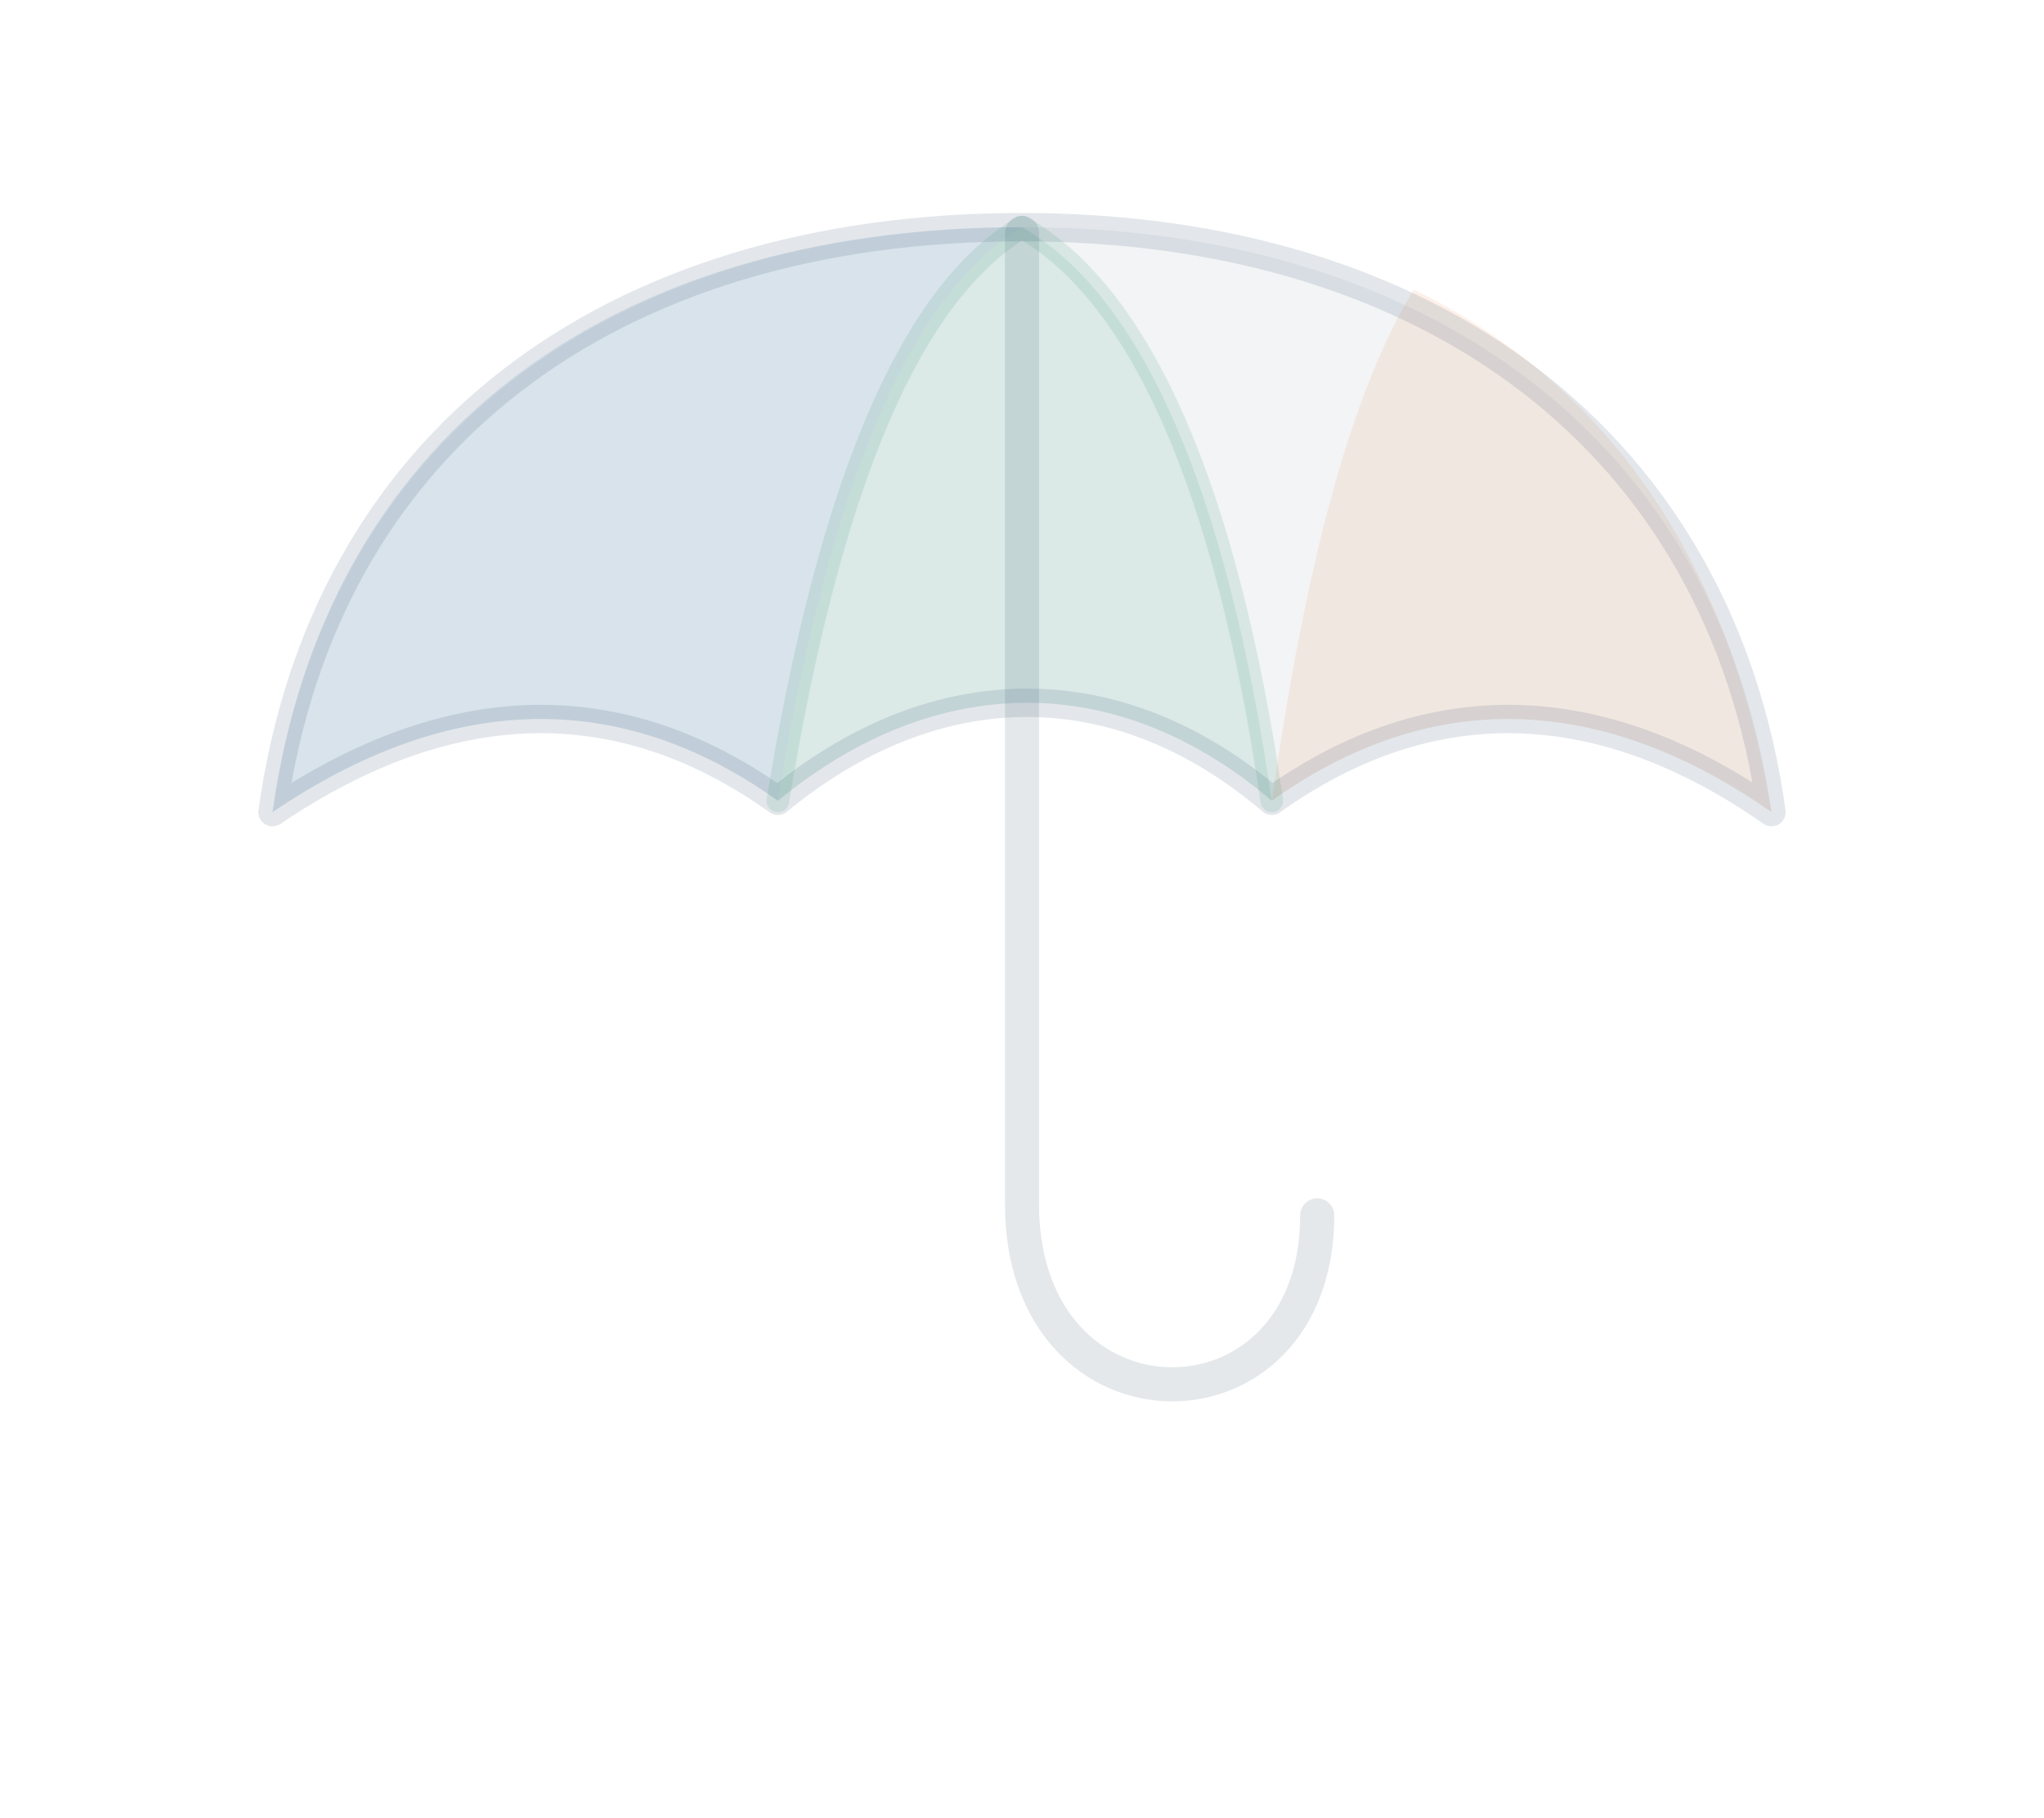
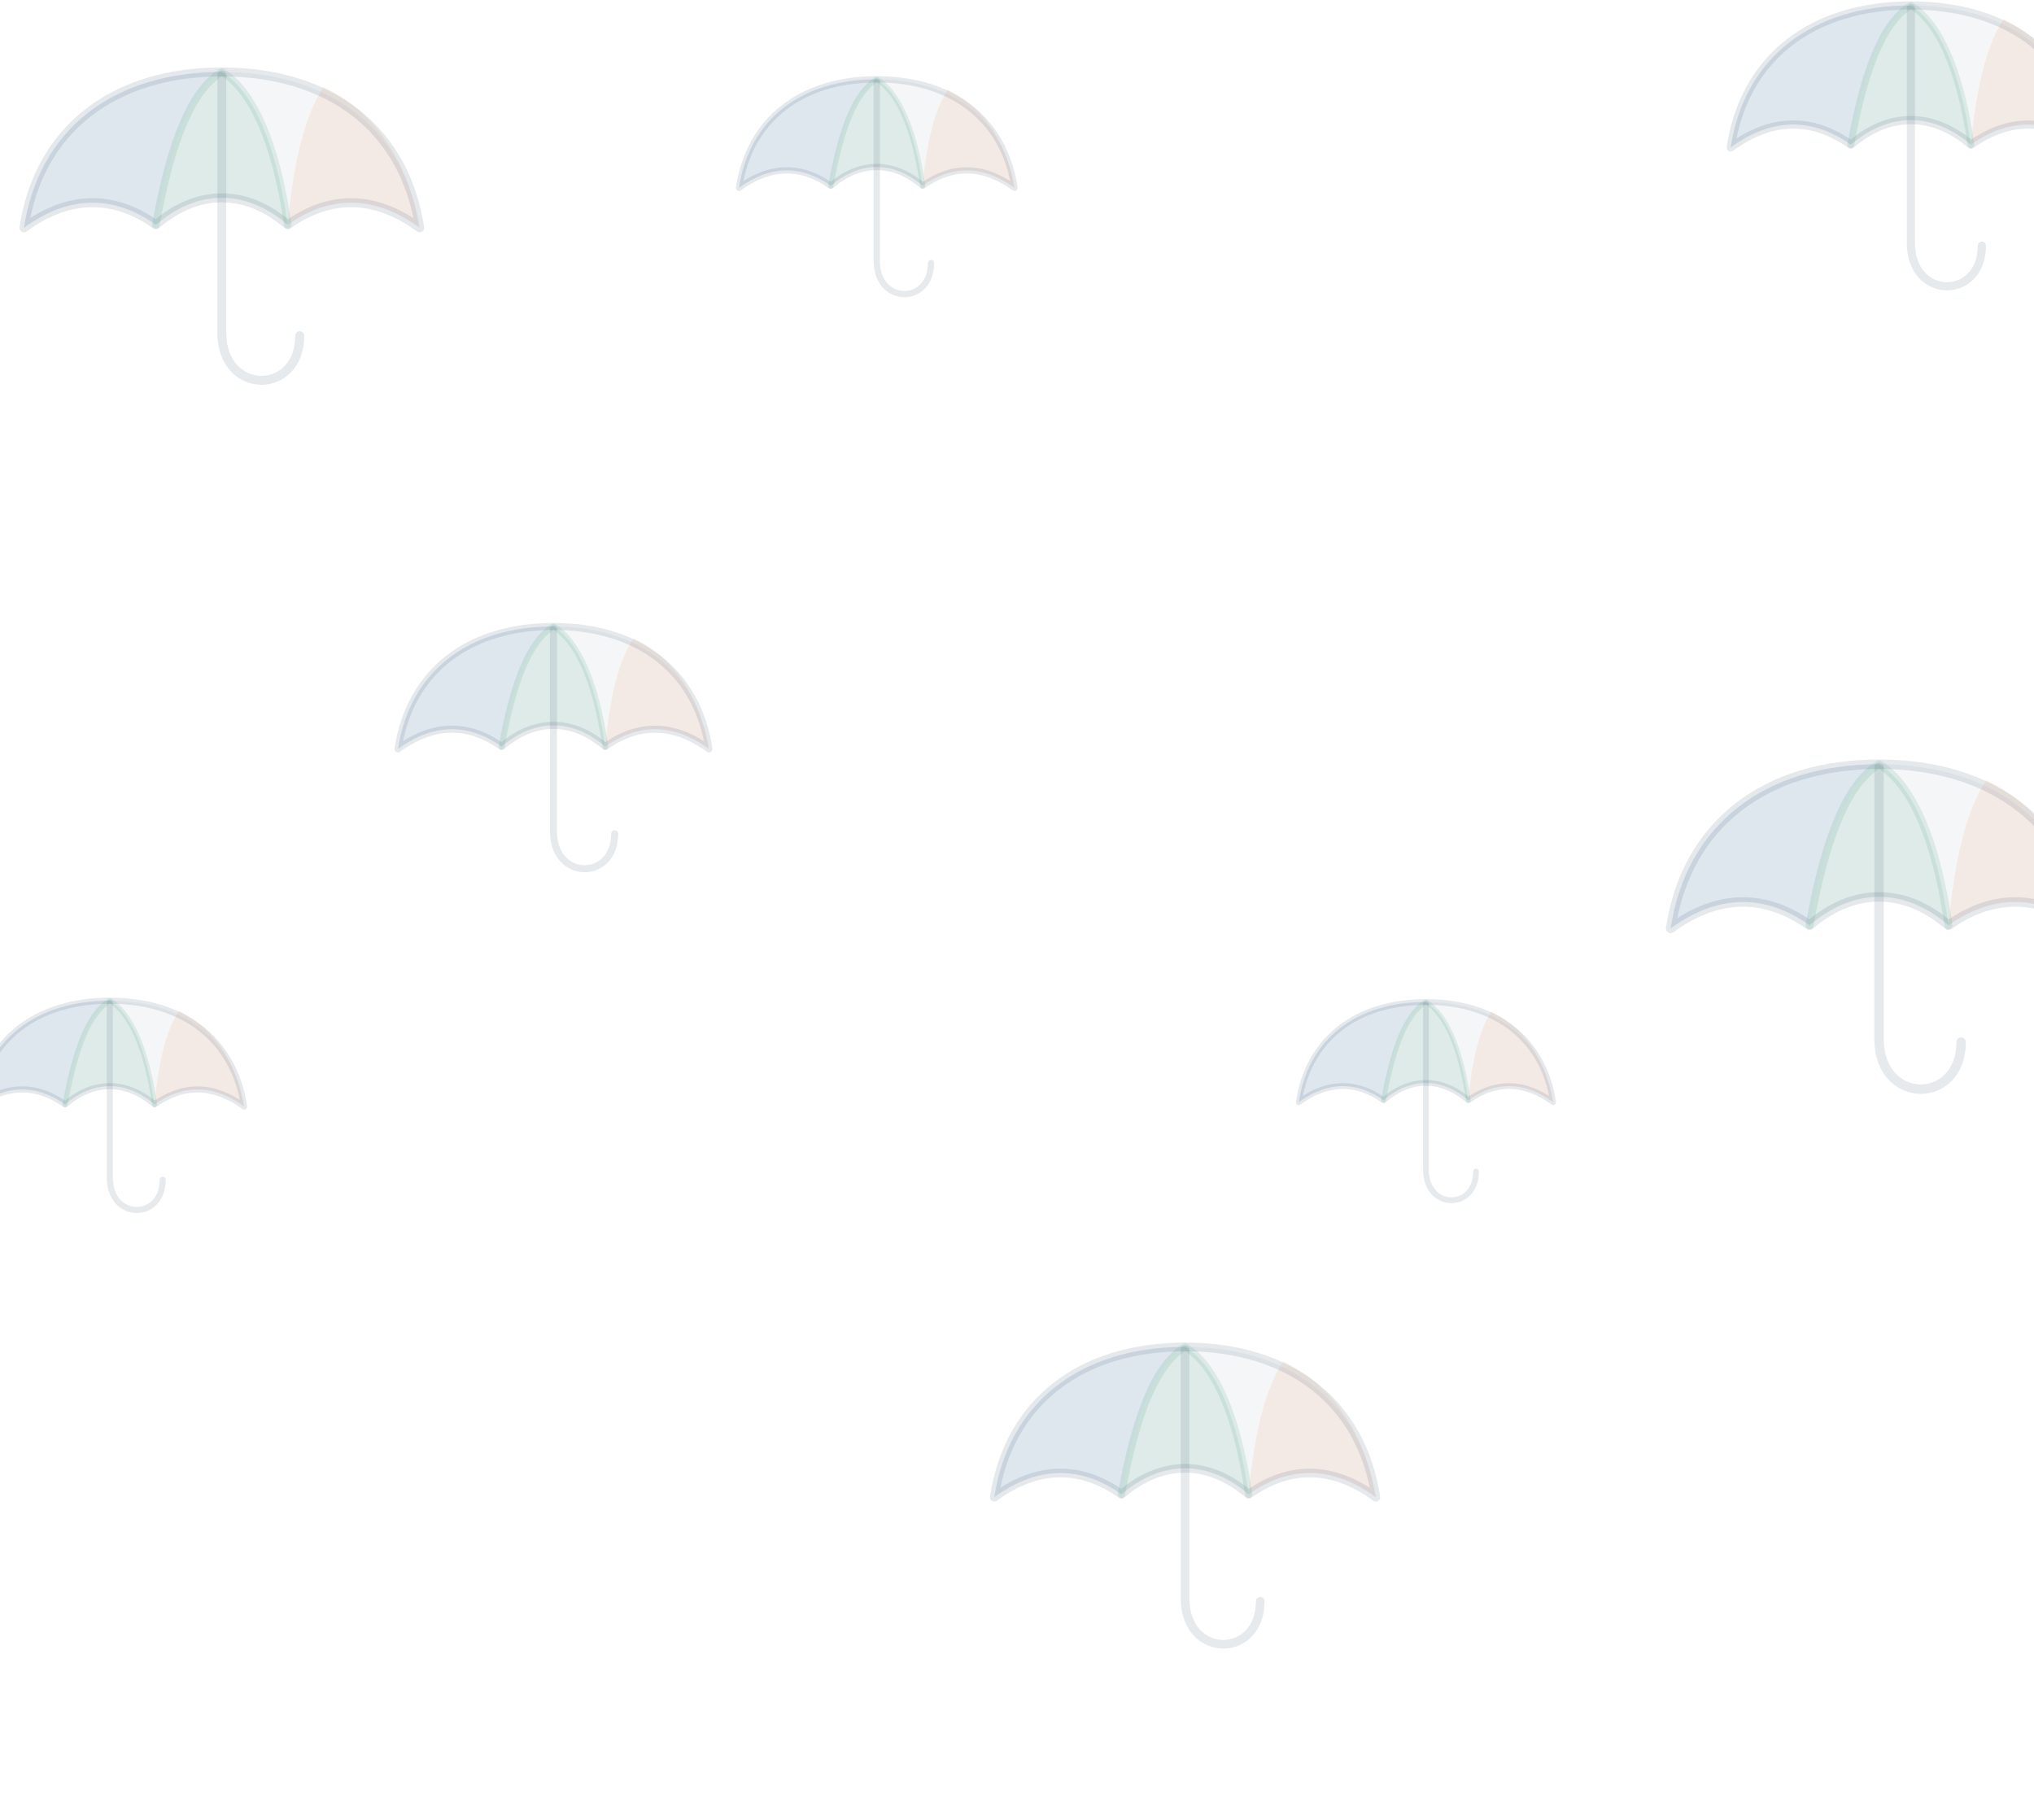
- <svg xmlns="http://www.w3.org/2000/svg" viewBox="0 0 360 320">
-   <g stroke-linecap="round" stroke-linejoin="round">
-     <path d="M48 143C57 78 107 40 180 40c72 0 123 38 132 103-30-21-60-22-88-2-27-23-59-23-87 0-28-20-58-19-89 2Z" fill="#103452" opacity=".055" />
-     <path d="M48 143c31-21 61-22 89-2 9-55 23-89 43-101-74 0-123 38-132 103Z" fill="#155a91" opacity=".11" />
-     <path d="M137 141c28-23 60-23 87 0-8-55-23-89-44-101-20 12-34 46-43 101Z" fill="#16875f" opacity=".105" />
-     <path d="M224 141c28-20 58-19 88 2-7-43-28-75-63-92-11 18-19 48-25 90Z" fill="#ee7c37" opacity=".11" />
-     <path d="M48 143C57 78 107 40 180 40c72 0 123 38 132 103-30-21-60-22-88-2-27-23-59-23-87 0-28-20-58-19-89 2Z" fill="none" stroke="#103452" stroke-width="5" opacity=".12" />
-     <path d="M137 141c9-55 23-89 43-101 21 12 36 46 44 101" fill="none" stroke="#16875f" stroke-width="4" opacity=".12" />
-     <path d="M180 41v171c0 42 52 42 52 2" fill="none" stroke="#103452" stroke-width="6" opacity=".115" />
-   </g>
+ <svg xmlns="http://www.w3.org/2000/svg" viewBox="0 0 760 680">
+   <defs>
+     <g id="umbrella" stroke-linecap="round" stroke-linejoin="round">
+       <path d="M24 72C29 39 54 20 90 20s61 19 66 52c-15-11-30-11-44-1-14-12-30-12-44 0-14-10-29-10-44 1Z" fill="#103452" opacity=".045" />
+       <path d="M24 72c15-11 30-11 44-1 5-28 12-45 22-51-36 0-61 19-66 52Z" fill="#155a91" opacity=".105" />
+       <path d="M68 71c14-12 30-12 44 0-4-28-12-45-22-51-10 6-17 23-22 51Z" fill="#16875f" opacity=".1" />
+       <path d="M112 71c14-10 29-10 44 1-4-22-14-38-32-47-6 9-10 24-12 46Z" fill="#ee7c37" opacity=".105" />
+       <path d="M24 72C29 39 54 20 90 20s61 19 66 52c-15-11-30-11-44-1-14-12-30-12-44 0-14-10-29-10-44 1Z" fill="none" stroke="#103452" stroke-width="3" opacity=".11" />
+       <path d="M68 71c5-28 12-45 22-51 10 6 18 23 22 51" fill="none" stroke="#16875f" stroke-width="2.5" opacity=".11" />
+       <path d="M90 21v86c0 21 26 21 26 1" fill="none" stroke="#103452" stroke-width="3" opacity=".105" />
+     </g>
+   </defs>
+   <use href="#umbrella" x="-16" y="4" transform="scale(1.12)" />
+   <use href="#umbrella" x="330" y="18" transform="scale(.78)" />
+   <use href="#umbrella" x="610" y="-18" transform="scale(1.02)" />
+   <use href="#umbrella" x="145" y="246" transform="scale(.88)" />
+   <use href="#umbrella" x="505" y="222" transform="scale(1.18)" />
+   <use href="#umbrella" x="-36" y="472" transform="scale(.76)" />
+   <use href="#umbrella" x="320" y="446" transform="scale(1.08)" />
+   <use href="#umbrella" x="650" y="500" transform="scale(.72)" />
</svg>
